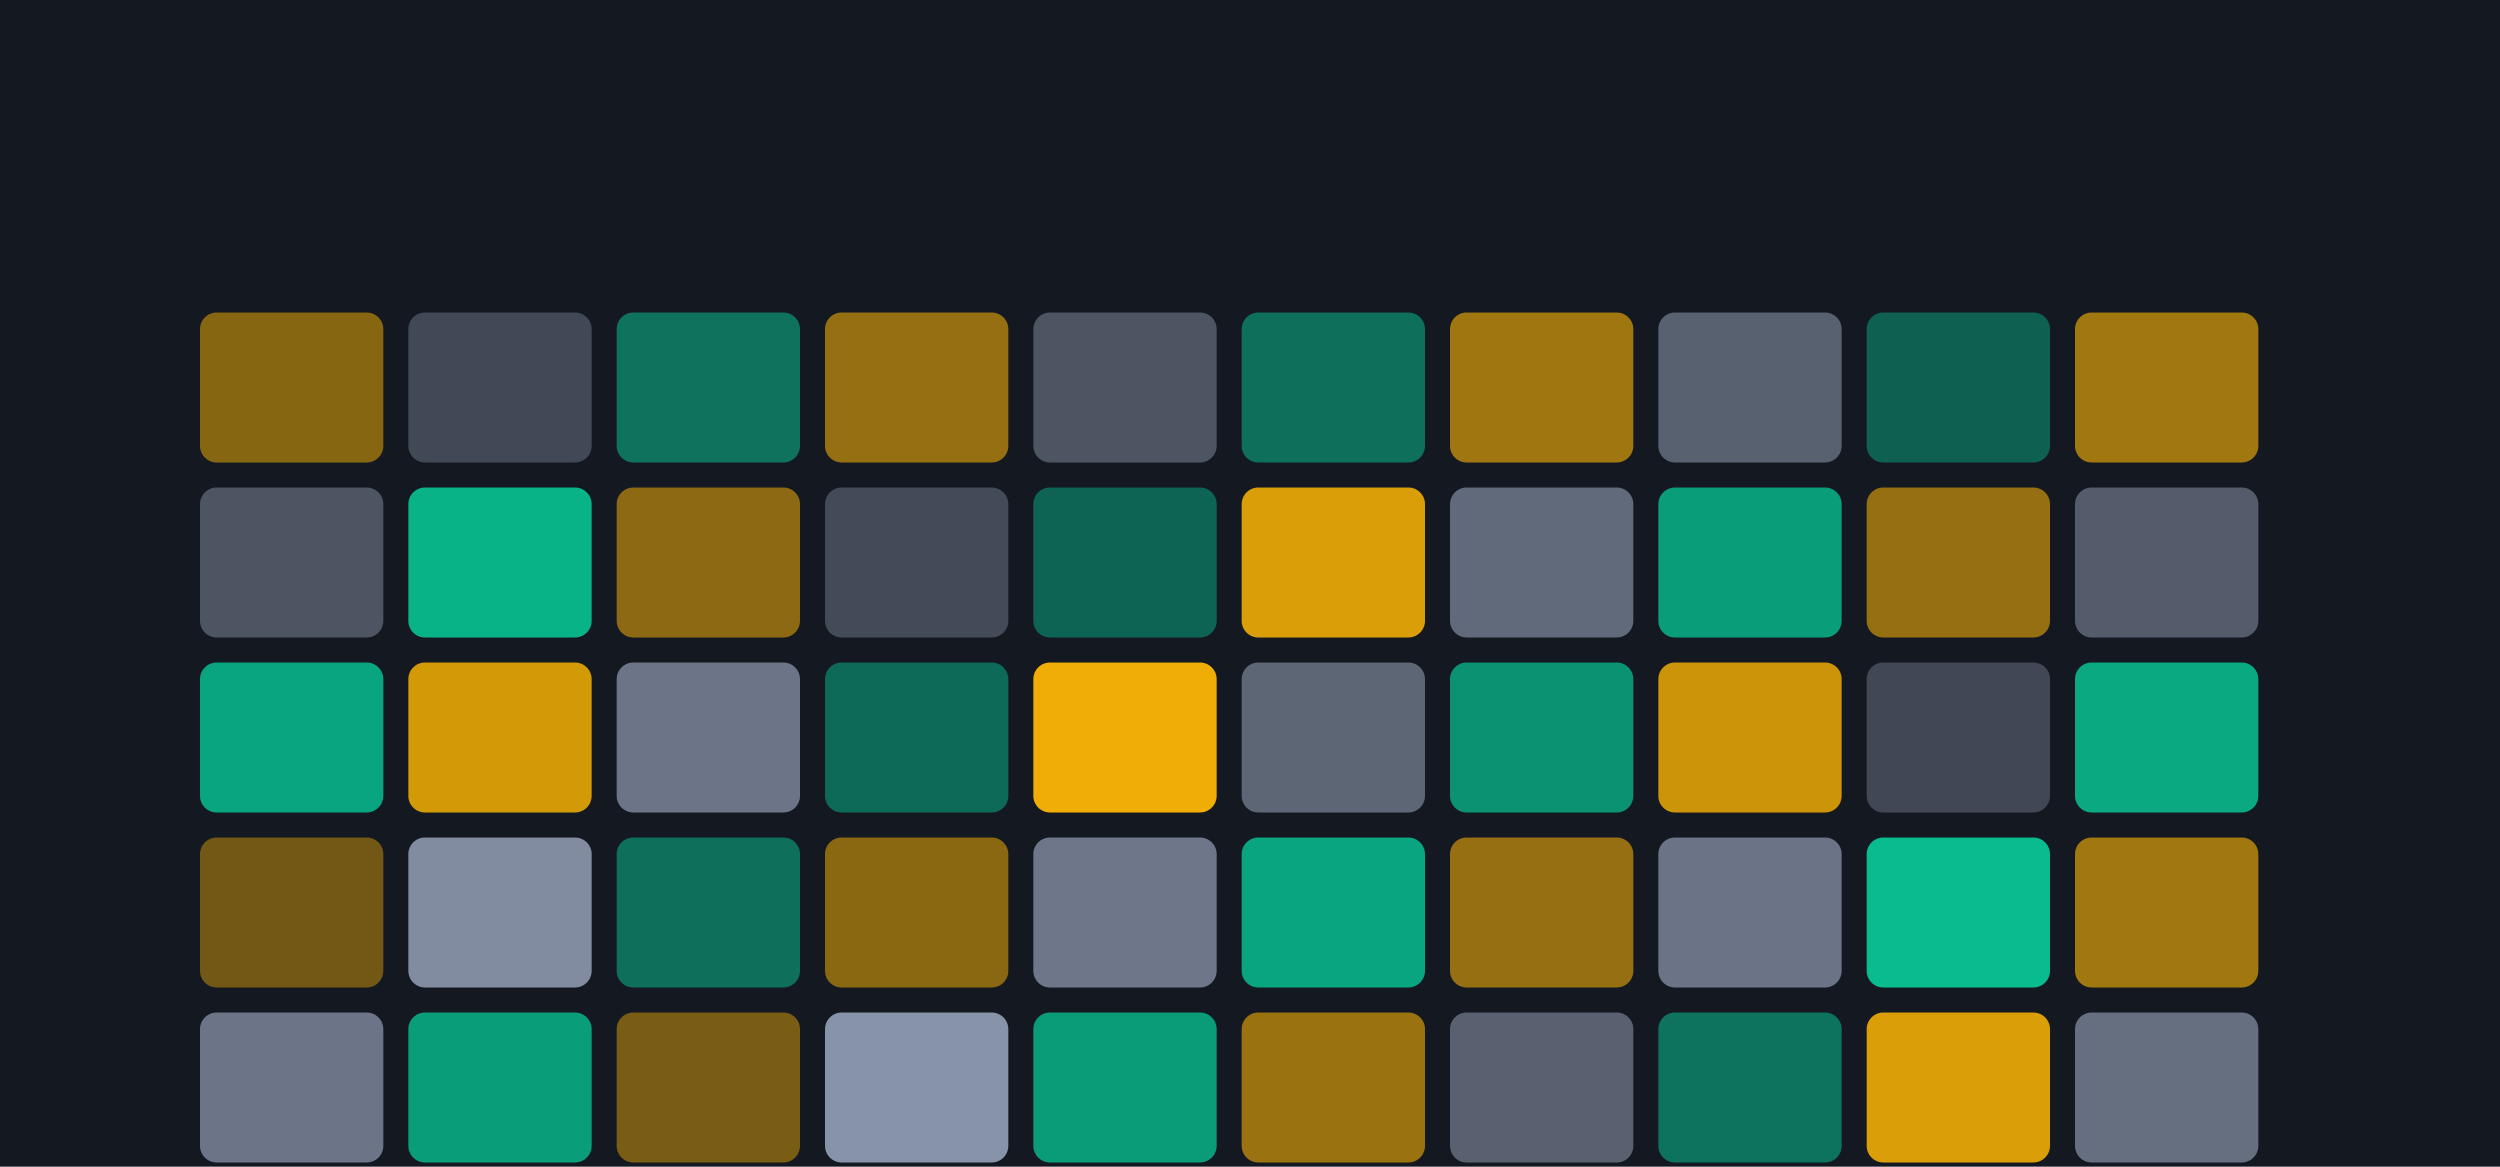
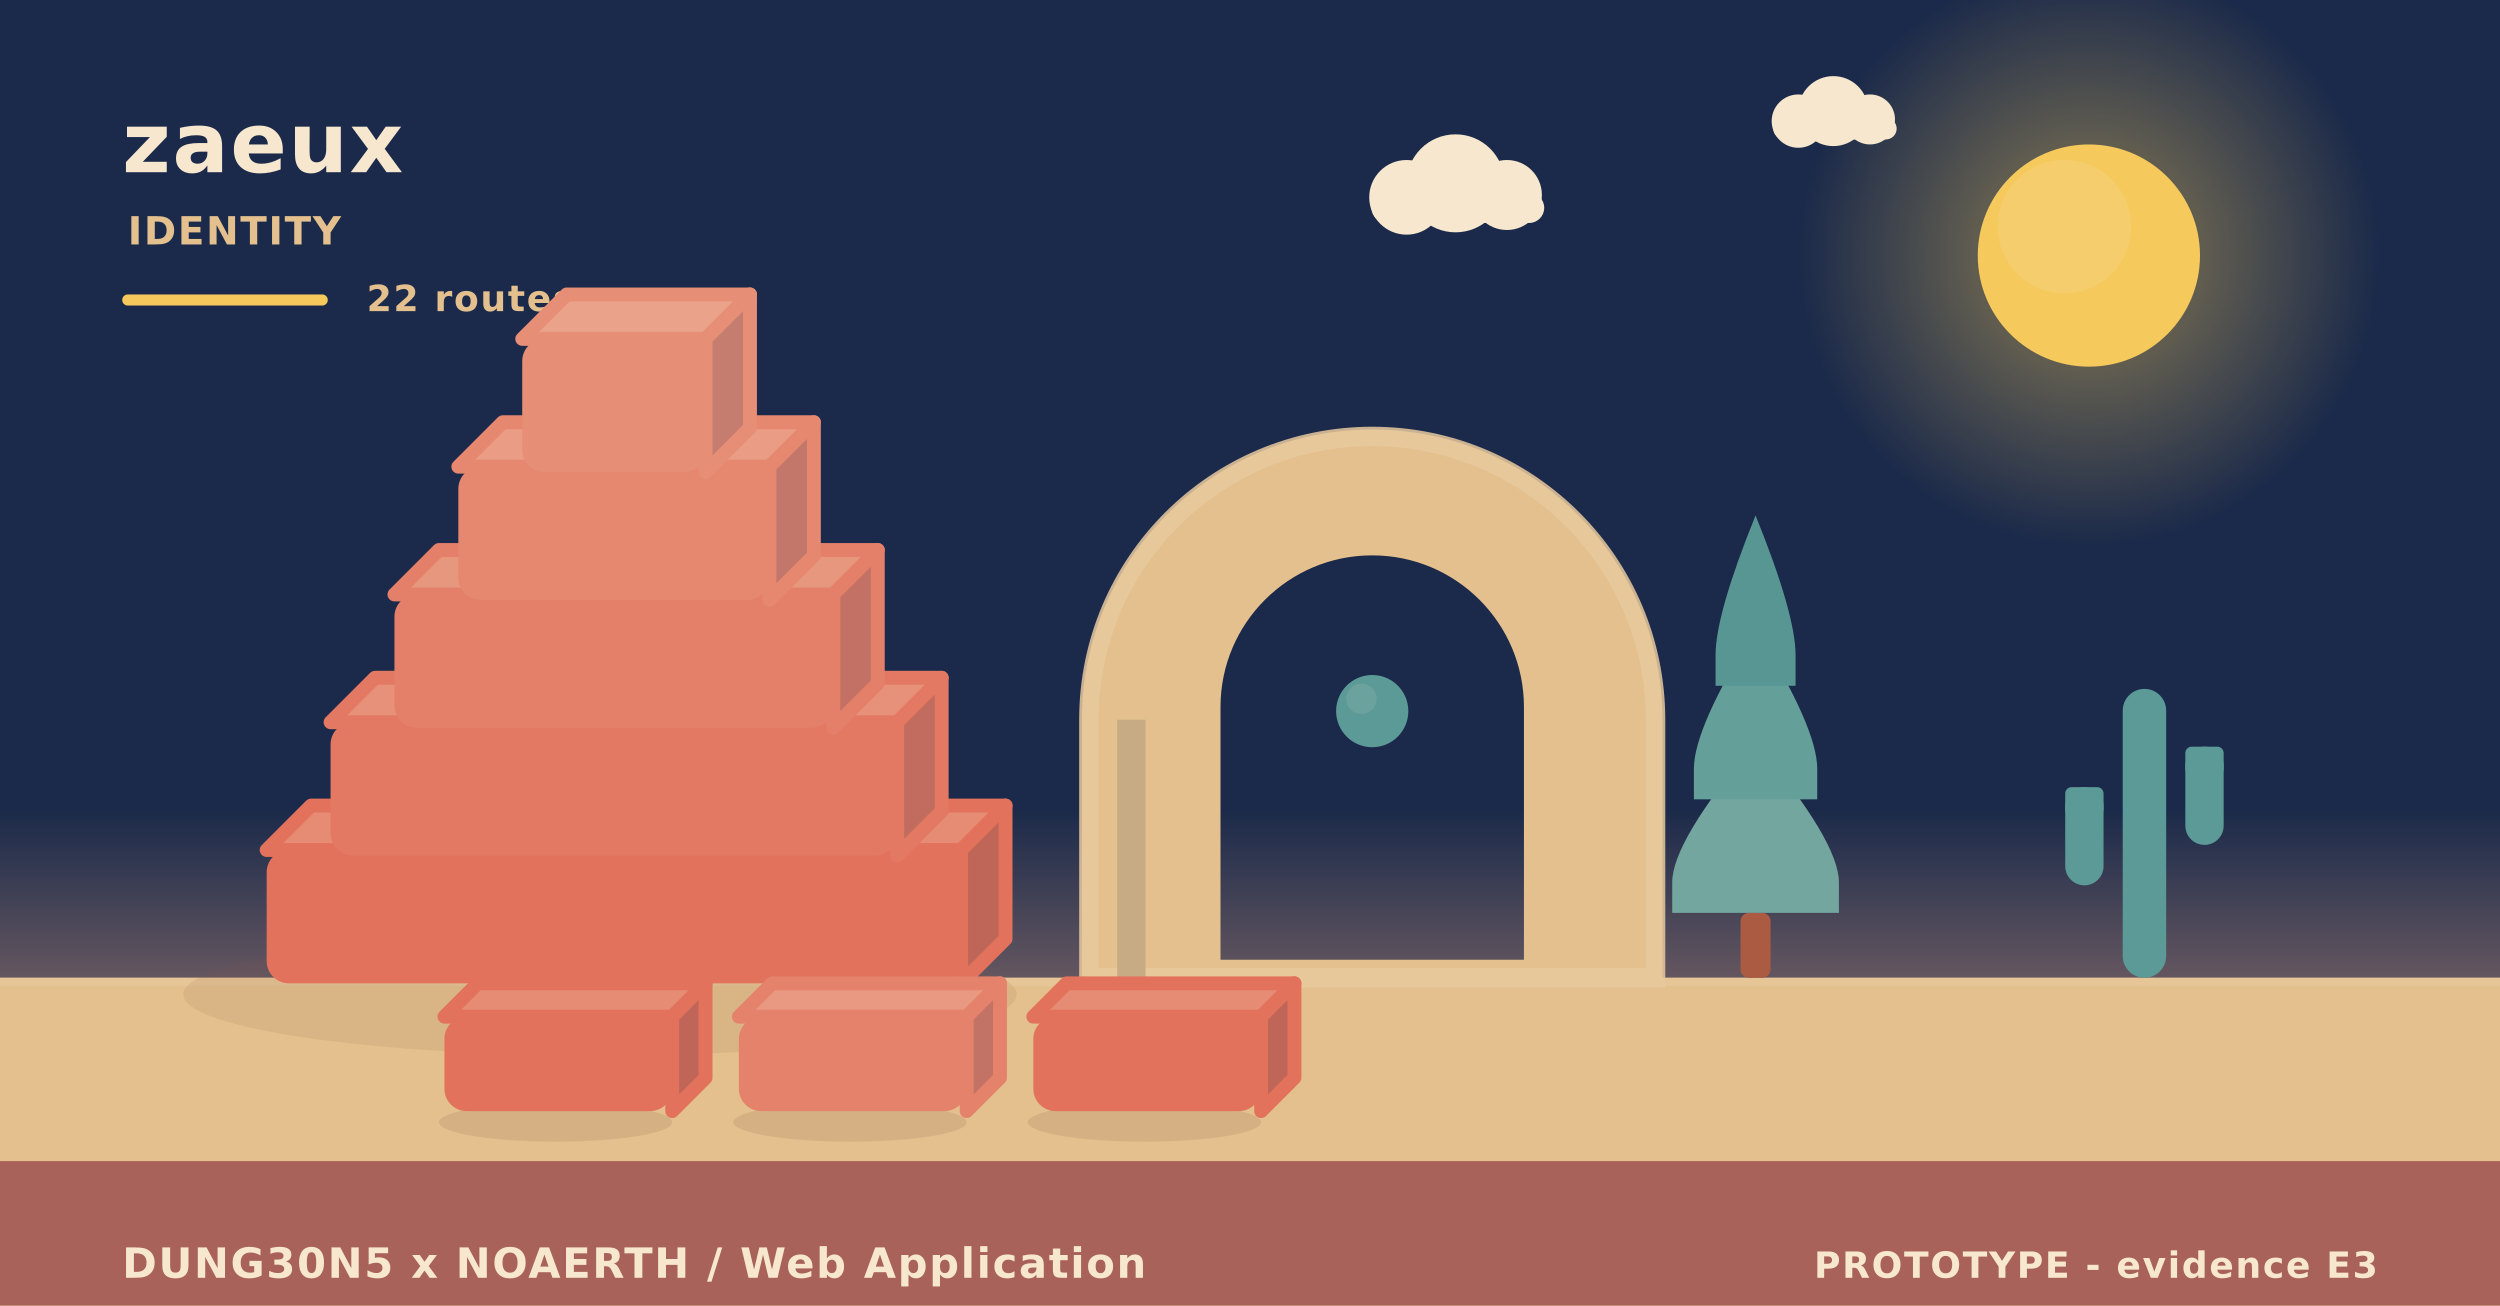
- <svg xmlns="http://www.w3.org/2000/svg" viewBox="0 0 1200 560" width="1200" height="560" role="img" aria-label="zaeux hero">
-   <rect width="1200" height="560" fill="#141821" />
-   <defs>
-     <linearGradient id="gh" x1="0" y1="0" x2="1" y2="1">
-       <stop offset="0%" stop-color="#ffb703" />
-       <stop offset="100%" stop-color="#8d99ae" />
-     </linearGradient>
-   </defs>
-   <rect x="96.00" y="150.00" width="88.00" height="72.00" rx="8.00" fill="#ffb703" opacity="0.49" />
-   <rect x="196.00" y="150.00" width="88.00" height="72.00" rx="8.00" fill="#8d99ae" opacity="0.38" />
-   <rect x="296.00" y="150.00" width="88.00" height="72.00" rx="8.00" fill="#06d6a0" opacity="0.47" />
-   <rect x="396.00" y="150.00" width="88.00" height="72.00" rx="8.00" fill="#ffb703" opacity="0.55" />
-   <rect x="496.00" y="150.00" width="88.00" height="72.00" rx="8.00" fill="#8d99ae" opacity="0.47" />
-   <rect x="596.00" y="150.00" width="88.00" height="72.00" rx="8.00" fill="#06d6a0" opacity="0.46" />
-   <rect x="696.00" y="150.00" width="88.00" height="72.00" rx="8.00" fill="#ffb703" opacity="0.59" />
-   <rect x="796.00" y="150.00" width="88.00" height="72.00" rx="8.00" fill="#8d99ae" opacity="0.56" />
-   <rect x="896.00" y="150.00" width="88.00" height="72.00" rx="8.00" fill="#06d6a0" opacity="0.38" />
-   <rect x="996.00" y="150.00" width="88.00" height="72.00" rx="8.00" fill="#ffb703" opacity="0.60" />
-   <rect x="96.00" y="234.00" width="88.00" height="72.00" rx="8.00" fill="#8d99ae" opacity="0.47" />
-   <rect x="196.00" y="234.00" width="88.00" height="72.00" rx="8.00" fill="#06d6a0" opacity="0.81" />
-   <rect x="296.00" y="234.00" width="88.00" height="72.00" rx="8.00" fill="#ffb703" opacity="0.51" />
-   <rect x="396.00" y="234.00" width="88.00" height="72.00" rx="8.00" fill="#8d99ae" opacity="0.39" />
-   <rect x="496.00" y="234.00" width="88.00" height="72.00" rx="8.00" fill="#06d6a0" opacity="0.40" />
-   <rect x="596.00" y="234.00" width="88.00" height="72.00" rx="8.00" fill="#ffb703" opacity="0.84" />
-   <rect x="696.00" y="234.00" width="88.00" height="72.00" rx="8.00" fill="#8d99ae" opacity="0.63" />
-   <rect x="796.00" y="234.00" width="88.00" height="72.00" rx="8.00" fill="#06d6a0" opacity="0.70" />
-   <rect x="896.00" y="234.00" width="88.00" height="72.00" rx="8.00" fill="#ffb703" opacity="0.55" />
-   <rect x="996.00" y="234.00" width="88.00" height="72.00" rx="8.00" fill="#8d99ae" opacity="0.52" />
-   <rect x="96.00" y="318.00" width="88.00" height="72.00" rx="8.00" fill="#06d6a0" opacity="0.74" />
-   <rect x="196.00" y="318.00" width="88.00" height="72.00" rx="8.00" fill="#ffb703" opacity="0.81" />
-   <rect x="296.00" y="318.00" width="88.00" height="72.00" rx="8.00" fill="#8d99ae" opacity="0.72" />
-   <rect x="396.00" y="318.00" width="88.00" height="72.00" rx="8.00" fill="#06d6a0" opacity="0.43" />
-   <rect x="496.00" y="318.00" width="88.00" height="72.00" rx="8.00" fill="#ffb703" opacity="0.93" />
-   <rect x="596.00" y="318.00" width="88.00" height="72.00" rx="8.00" fill="#8d99ae" opacity="0.60" />
-   <rect x="696.00" y="318.00" width="88.00" height="72.00" rx="8.00" fill="#06d6a0" opacity="0.64" />
-   <rect x="796.00" y="318.00" width="88.00" height="72.00" rx="8.00" fill="#ffb703" opacity="0.78" />
-   <rect x="896.00" y="318.00" width="88.00" height="72.00" rx="8.00" fill="#8d99ae" opacity="0.37" />
-   <rect x="996.00" y="318.00" width="88.00" height="72.00" rx="8.00" fill="#06d6a0" opacity="0.76" />
-   <rect x="96.00" y="402.00" width="88.00" height="72.00" rx="8.00" fill="#ffb703" opacity="0.40" />
-   <rect x="196.00" y="402.00" width="88.00" height="72.00" rx="8.00" fill="#8d99ae" opacity="0.90" />
-   <rect x="296.00" y="402.00" width="88.00" height="72.00" rx="8.00" fill="#06d6a0" opacity="0.46" />
-   <rect x="396.00" y="402.00" width="88.00" height="72.00" rx="8.00" fill="#ffb703" opacity="0.50" />
-   <rect x="496.00" y="402.00" width="88.00" height="72.00" rx="8.00" fill="#8d99ae" opacity="0.74" />
-   <rect x="596.00" y="402.00" width="88.00" height="72.00" rx="8.00" fill="#06d6a0" opacity="0.74" />
-   <rect x="696.00" y="402.00" width="88.00" height="72.00" rx="8.00" fill="#ffb703" opacity="0.55" />
-   <rect x="796.00" y="402.00" width="88.00" height="72.00" rx="8.00" fill="#8d99ae" opacity="0.71" />
-   <rect x="896.00" y="402.00" width="88.00" height="72.00" rx="8.00" fill="#06d6a0" opacity="0.86" />
-   <rect x="996.00" y="402.00" width="88.00" height="72.00" rx="8.00" fill="#ffb703" opacity="0.60" />
-   <rect x="96.00" y="486.00" width="88.00" height="72.00" rx="8.00" fill="#8d99ae" opacity="0.72" />
-   <rect x="196.00" y="486.00" width="88.00" height="72.00" rx="8.00" fill="#06d6a0" opacity="0.70" />
-   <rect x="296.00" y="486.00" width="88.00" height="72.00" rx="8.00" fill="#ffb703" opacity="0.43" />
-   <rect x="396.00" y="486.00" width="88.00" height="72.00" rx="8.00" fill="#8d99ae" opacity="0.95" />
-   <rect x="496.00" y="486.00" width="88.00" height="72.00" rx="8.00" fill="#06d6a0" opacity="0.69" />
-   <rect x="596.00" y="486.00" width="88.00" height="72.00" rx="8.00" fill="#ffb703" opacity="0.57" />
-   <rect x="696.00" y="486.00" width="88.00" height="72.00" rx="8.00" fill="#8d99ae" opacity="0.57" />
-   <rect x="796.00" y="486.00" width="88.00" height="72.00" rx="8.00" fill="#06d6a0" opacity="0.48" />
-   <rect x="896.00" y="486.00" width="88.00" height="72.00" rx="8.00" fill="#ffb703" opacity="0.84" />
-   <rect x="996.00" y="486.00" width="88.00" height="72.00" rx="8.00" fill="#8d99ae" opacity="0.67" />
+ <svg xmlns="http://www.w3.org/2000/svg" width="900" height="470" viewBox="0 0 900 470" role="img" aria-label="zaeux - identity">
+   <linearGradient id="skyh" x1="0" y1="0" x2="0" y2="1">
+     <stop offset="0" stop-color="#1b2a4a" />
+     <stop offset="0.62" stop-color="#1b2a4a" />
+     <stop offset="1" stop-color="#f3ad8a" />
+   </linearGradient>
+   <rect width="900" height="470" fill="url(#skyh)" />
+   <radialGradient id="sunh">
+     <stop offset="0.35" stop-color="#f5c95c" stop-opacity="0.34" />
+     <stop offset="1" stop-color="#f5c95c" stop-opacity="0" />
+   </radialGradient>
+   <circle cx="752" cy="92" r="104" fill="url(#sunh)" />
+   <circle cx="752" cy="92" r="40" fill="#f5c95c" />
+   <circle cx="743.2" cy="81.6" r="24" fill="#f5d27e" opacity="0.5" />
+   <g>
+     <circle cx="524" cy="66" r="17.64" fill="#f6e7ce" />
+     <circle cx="506.36" cy="71.04" r="13.44" fill="#f6e7ce" />
+     <circle cx="542.48" cy="70.2" r="12.6" fill="#f6e7ce" />
+     <rect x="493.76" y="69.36" width="62.16" height="10.92" rx="5.46" fill="#f6e7ce" />
+   </g>
+   <g>
+     <circle cx="660" cy="40" r="12.6" fill="#f6e7ce" />
+     <circle cx="647.4" cy="43.6" r="9.6" fill="#f6e7ce" />
+     <circle cx="673.2" cy="43" r="9" fill="#f6e7ce" />
+     <rect x="638.4" y="42.4" width="44.4" height="7.8" rx="3.9" fill="#f6e7ce" />
+   </g>
+   <rect x="0" y="352" width="900" height="118" fill="#e3c08d" />
+   <rect x="0" y="352" width="900" height="3" fill="#e6c596" />
+   <text x="44" y="62" font-family="Verdana,DejaVu Sans,sans-serif" font-size="30" font-weight="700" letter-spacing="0.6" fill="#f6e7ce" text-anchor="start">zaeux</text>
+   <text x="46" y="88" font-family="Verdana,DejaVu Sans,sans-serif" font-size="14" font-weight="700" letter-spacing="0.6" fill="#e3c08d" text-anchor="start">IDENTITY</text>
+   <rect x="44" y="106" width="74" height="4" rx="2" fill="#f5c95c" />
+   <text x="132" y="112" font-family="Verdana,DejaVu Sans,sans-serif" font-size="13" font-weight="700" letter-spacing="0.6" fill="#e3c08d" text-anchor="start">22 routes</text>
+   <ellipse cx="216" cy="358" rx="150" ry="22" fill="rgba(138,90,68,0.11)" />
+   <path d="M96,306 L346,306 L362,290 L112,290 Z" fill="#e68c74" stroke="#e2725b" stroke-width="5" stroke-linejoin="round" />
+   <path d="M346,306 L362,290 L362,338 L346,354 Z" fill="#c06658" stroke="#e2725b" stroke-width="5" stroke-linejoin="round" />
+   <rect x="96" y="306" width="250" height="48" rx="8" fill="#e2725b" />
+   <path d="M119,260 L323,260 L339,244 L135,244 Z" fill="#e7917a" stroke="#e37962" stroke-width="5" stroke-linejoin="round" />
+   <path d="M323,260 L339,244 L339,292 L323,308 Z" fill="#c16c5e" stroke="#e37962" stroke-width="5" stroke-linejoin="round" />
+   <rect x="119" y="260" width="204" height="48" rx="8" fill="#e37962" />
+   <path d="M142,214 L300,214 L316,198 L158,198 Z" fill="#e8977f" stroke="#e48069" stroke-width="5" stroke-linejoin="round" />
+   <path d="M300,214 L316,198 L316,246 L300,262 Z" fill="#c27164" stroke="#e48069" stroke-width="5" stroke-linejoin="round" />
+   <rect x="142" y="214" width="158" height="48" rx="8" fill="#e48069" />
+   <path d="M165,168 L277,168 L293,152 L181,152 Z" fill="#ea9c85" stroke="#e68770" stroke-width="5" stroke-linejoin="round" />
+   <path d="M277,168 L293,152 L293,200 L277,216 Z" fill="#c3776a" stroke="#e68770" stroke-width="5" stroke-linejoin="round" />
+   <rect x="165" y="168" width="112" height="48" rx="8" fill="#e68770" />
+   <path d="M188,122 L254,122 L270,106 L204,106 Z" fill="#eaa28a" stroke="#e78e77" stroke-width="5" stroke-linejoin="round" />
+   <path d="M254,122 L270,106 L270,154 L254,170 Z" fill="#c47d6f" stroke="#e78e77" stroke-width="5" stroke-linejoin="round" />
+   <rect x="188" y="122" width="66" height="48" rx="8" fill="#e78e77" />
+   <path d="M392,352 L392,259.12 A102,102 0 0 1 596,259.12 L596,352 Z M436.88,348 L436.88,254.55 A57.12,57.12 0 0 1 551.12,254.55 L551.12,348 Z" fill="#e3c08d" fill-rule="evenodd" stroke="#e3c08d" stroke-width="5" stroke-linejoin="round" />
+   <path d="M392,352 L392,259.12 A102,102 0 0 1 596,259.12 L596,352 Z" fill="none" stroke="#e8c99d" stroke-width="7" stroke-linecap="round" opacity="0.85" />
+   <rect x="402.2" y="259.12" width="10.2" height="92.88" fill="#c7ab84" />
+   <circle cx="494" cy="256" r="13" fill="#5b9a97" />
+   <circle cx="490.1" cy="251.58" r="5.46" fill="#7aa9a2" opacity="0.55" />
+   <rect x="626.6" y="328.64" width="10.8" height="23.36" rx="3" fill="#ac5b43" />
+   <path d="M632,267.32 Q602,302.89 602,317.6 Q602,328.64 602,328.64 L662,328.64 Q662,328.64 662,317.6 Q662,302.89 632,267.32 Z" fill="#74a6a0" />
+   <path d="M632,226.44 Q609.8,262.01 609.8,276.72 Q609.8,287.76 609.8,287.76 L654.2,287.76 Q654.2,287.76 654.2,276.72 Q654.2,262.01 632,226.44 Z" fill="#649f9a" />
+   <path d="M632,185.56 Q617.6,221.13 617.6,235.84 Q617.6,246.88 617.6,246.88 L646.4,246.88 Q646.4,246.88 646.4,235.84 Q646.4,221.13 632,185.56 Z" fill="#589694" />
+   <rect x="764.18" y="248" width="15.64" height="104" rx="7.82" fill="#5b9a97" />
+   <rect x="743.48" y="283.36" width="13.8" height="35.36" rx="6.9" fill="#5b9a97" />
+   <rect x="743.48" y="283.36" width="13.8" height="10.4" rx="2.3" fill="#5b9a97" />
+   <rect x="786.72" y="268.8" width="13.8" height="35.36" rx="6.9" fill="#5b9a97" />
+   <rect x="786.72" y="268.8" width="13.8" height="10.4" rx="2.3" fill="#5b9a97" />
+   <ellipse cx="200" cy="404" rx="42" ry="7" fill="rgba(138,90,68,0.15)" />
+   <path d="M160,366 L242,366 L254,354 L172,354 Z" fill="#e68c74" stroke="#e2725b" stroke-width="5" stroke-linejoin="round" />
+   <path d="M242,366 L254,354 L254,388 L242,400 Z" fill="#c06658" stroke="#e2725b" stroke-width="5" stroke-linejoin="round" />
+   <rect x="160" y="366" width="82" height="34" rx="8" fill="#e2725b" />
+   <ellipse cx="306" cy="404" rx="42" ry="7" fill="rgba(138,90,68,0.15)" />
+   <path d="M266,366 L348,366 L360,354 L278,354 Z" fill="#e99881" stroke="#e5826b" stroke-width="5" stroke-linejoin="round" />
+   <path d="M348,366 L360,354 L360,388 L348,400 Z" fill="#c37365" stroke="#e5826b" stroke-width="5" stroke-linejoin="round" />
+   <rect x="266" y="366" width="82" height="34" rx="8" fill="#e5826b" />
+   <ellipse cx="412" cy="404" rx="42" ry="7" fill="rgba(138,90,68,0.15)" />
+   <path d="M372,366 L454,366 L466,354 L384,354 Z" fill="#e68c74" stroke="#e2725b" stroke-width="5" stroke-linejoin="round" />
+   <path d="M454,366 L466,354 L466,388 L454,400 Z" fill="#c06658" stroke="#e2725b" stroke-width="5" stroke-linejoin="round" />
+   <rect x="372" y="366" width="82" height="34" rx="8" fill="#e2725b" />
+   <rect x="0" y="418" width="900" height="52" rx="0" fill="#a65c56" opacity="0.94" />
+   <text x="44" y="460" font-family="Verdana,DejaVu Sans,sans-serif" font-size="15" font-weight="700" letter-spacing="0.6" fill="#f6e7ce" text-anchor="start">DUNG30N5 x NOAERTH  /  Web Application</text>
+   <text x="856" y="460" font-family="Verdana,DejaVu Sans,sans-serif" font-size="13" font-weight="700" letter-spacing="0.6" fill="#f6e7ce" text-anchor="end">PROTOTYPE  -  evidence E3</text>
</svg>
